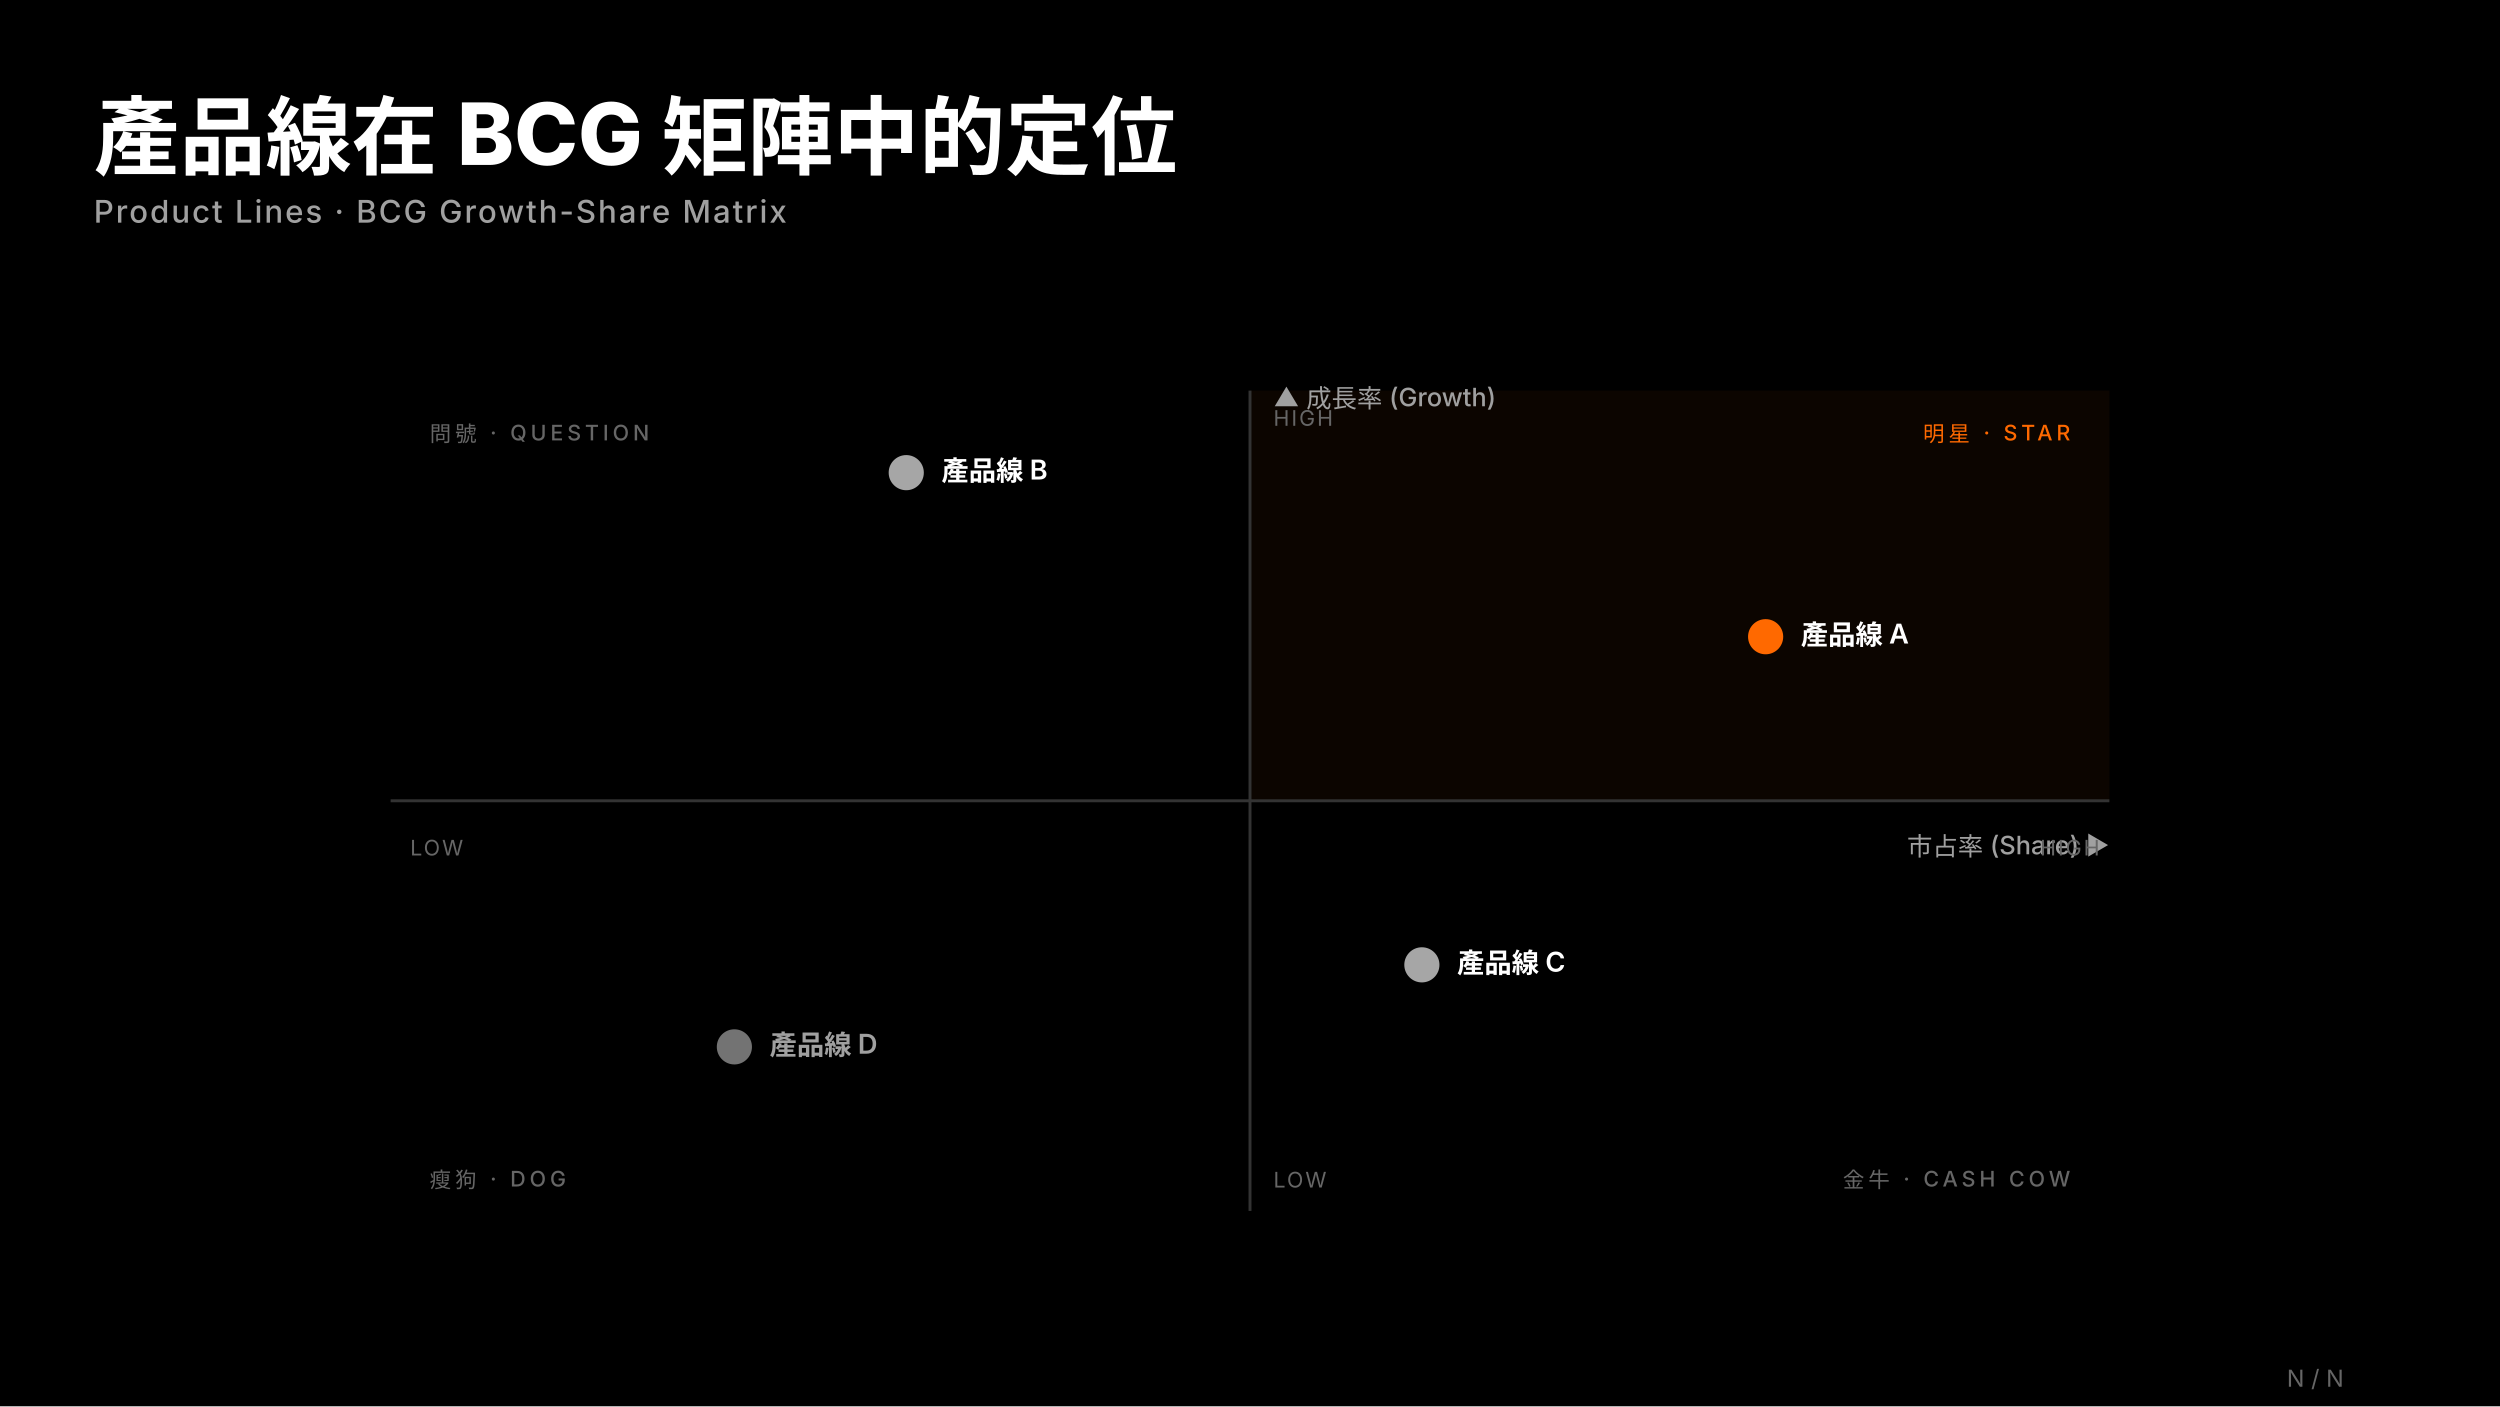
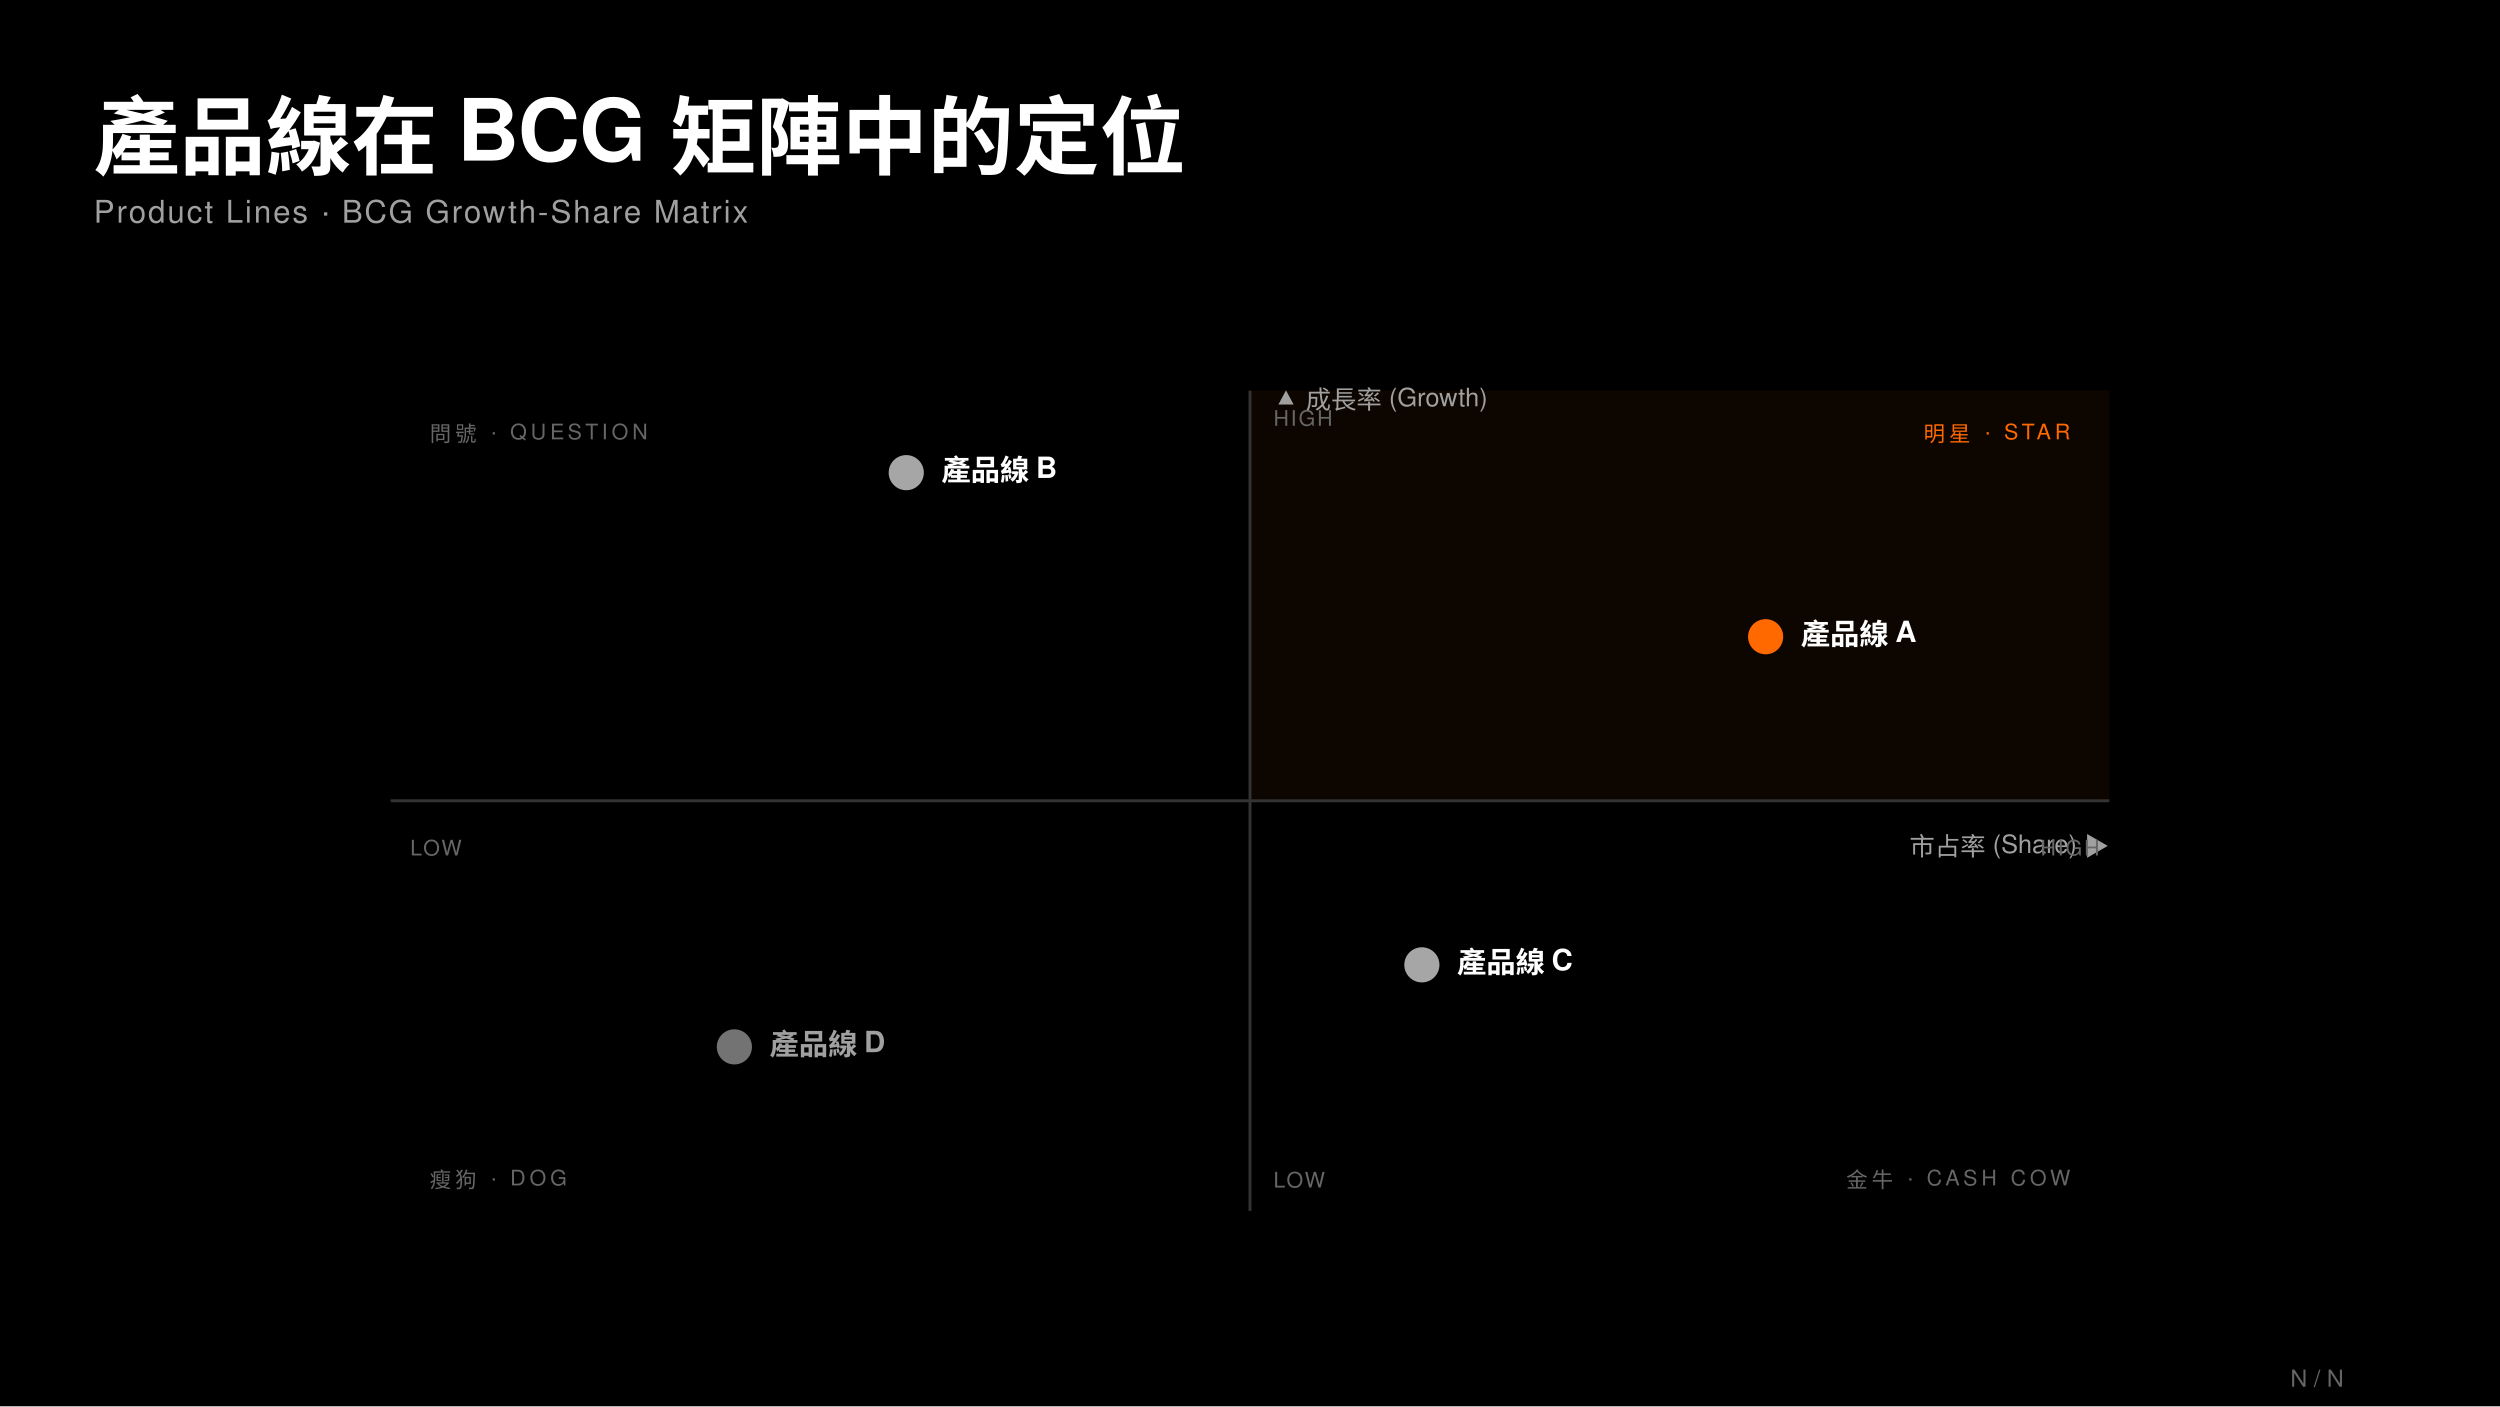
- <svg xmlns="http://www.w3.org/2000/svg" viewBox="0 0 1280 720" width="1280" height="720" font-family="'Noto Sans TC', 'PingFang TC', 'Microsoft JhengHei', Inter, system-ui, sans-serif">
+ <svg xmlns="http://www.w3.org/2000/svg" viewBox="0 0 1280 720" width="1280" height="720" font-family="Helvetica, 'Helvetica Neue', Arial, 'PingFang TC', 'Microsoft JhengHei', 'Hiragino Sans', 'Noto Sans CJK TC', 'Noto Sans TC', sans-serif">
  <rect width="1280" height="720" fill="#000000" />
  <text x="48" y="86" font-size="44" font-weight="800" fill="#FFFFFF">產品線在 BCG 矩陣中的定位</text>
  <text x="48" y="114" font-size="16" font-weight="500" fill="#A0A0A0" letter-spacing="1">
    Product Lines · BCG Growth-Share Matrix
  </text>
  <rect x="640" y="200" width="440" height="210" fill="#FF6900" fill-opacity="0.05" />
  <text x="220" y="226" font-size="11" font-weight="500" fill="#666666" letter-spacing="2">問號 · QUESTION</text>
  <text x="1060" y="226" font-size="11" font-weight="500" fill="#FF6900" letter-spacing="2" text-anchor="end">明星 · STAR</text>
  <text x="220" y="608" font-size="11" font-weight="500" fill="#666666" letter-spacing="2">瘦狗 · DOG</text>
  <text x="1060" y="608" font-size="11" font-weight="500" fill="#666666" letter-spacing="2" text-anchor="end">金牛 · CASH COW</text>
  <line x1="200" y1="410" x2="1080" y2="410" stroke="#333333" stroke-width="1.5" />
  <line x1="640" y1="200" x2="640" y2="620" stroke="#333333" stroke-width="1.5" />
  <text x="1080" y="438" font-size="13" font-weight="500" fill="#A0A0A0" text-anchor="end">市占率 (Share)  ▶</text>
  <text x="210" y="438" font-size="11" fill="#666666" letter-spacing="1">LOW</text>
  <text x="1075" y="438" font-size="11" fill="#666666" letter-spacing="1" text-anchor="end">HIGH</text>
  <text x="652" y="208" font-size="13" font-weight="500" fill="#A0A0A0">▲  成長率 (Growth)</text>
  <text x="652" y="608" font-size="11" fill="#666666" letter-spacing="1">LOW</text>
  <text x="652" y="218" font-size="11" fill="#666666" letter-spacing="1">HIGH</text>
  <circle cx="904" cy="326" r="9" fill="#FF6900" />
-   <text x="922" y="330" font-size="14" font-weight="600" fill="#FFFFFF">產品線 A</text>
+   <text x="922" y="330" font-size="15" font-weight="600" fill="#FFFFFF">產品線 A</text>
  <circle cx="464" cy="242" r="9" fill="#FFFFFF" fill-opacity="0.65" />
-   <text x="482" y="246" font-size="14" font-weight="600" fill="#FFFFFF">產品線 B</text>
+   <text x="482" y="246" font-size="15" font-weight="600" fill="#FFFFFF">產品線 B</text>
  <circle cx="728" cy="494" r="9" fill="#FFFFFF" fill-opacity="0.65" />
-   <text x="746" y="498" font-size="14" font-weight="600" fill="#FFFFFF">產品線 C</text>
+   <text x="746" y="498" font-size="15" font-weight="600" fill="#FFFFFF">產品線 C</text>
  <circle cx="376" cy="536" r="9" fill="#FFFFFF" fill-opacity="0.45" />
-   <text x="394" y="540" font-size="14" font-weight="600" fill="#A0A0A0">產品線 D</text>
+   <text x="394" y="540" font-size="15" font-weight="600" fill="#A0A0A0">產品線 D</text>
  <text x="1200" y="710" font-size="12" fill="#666666" text-anchor="end">N / N</text>
</svg>
